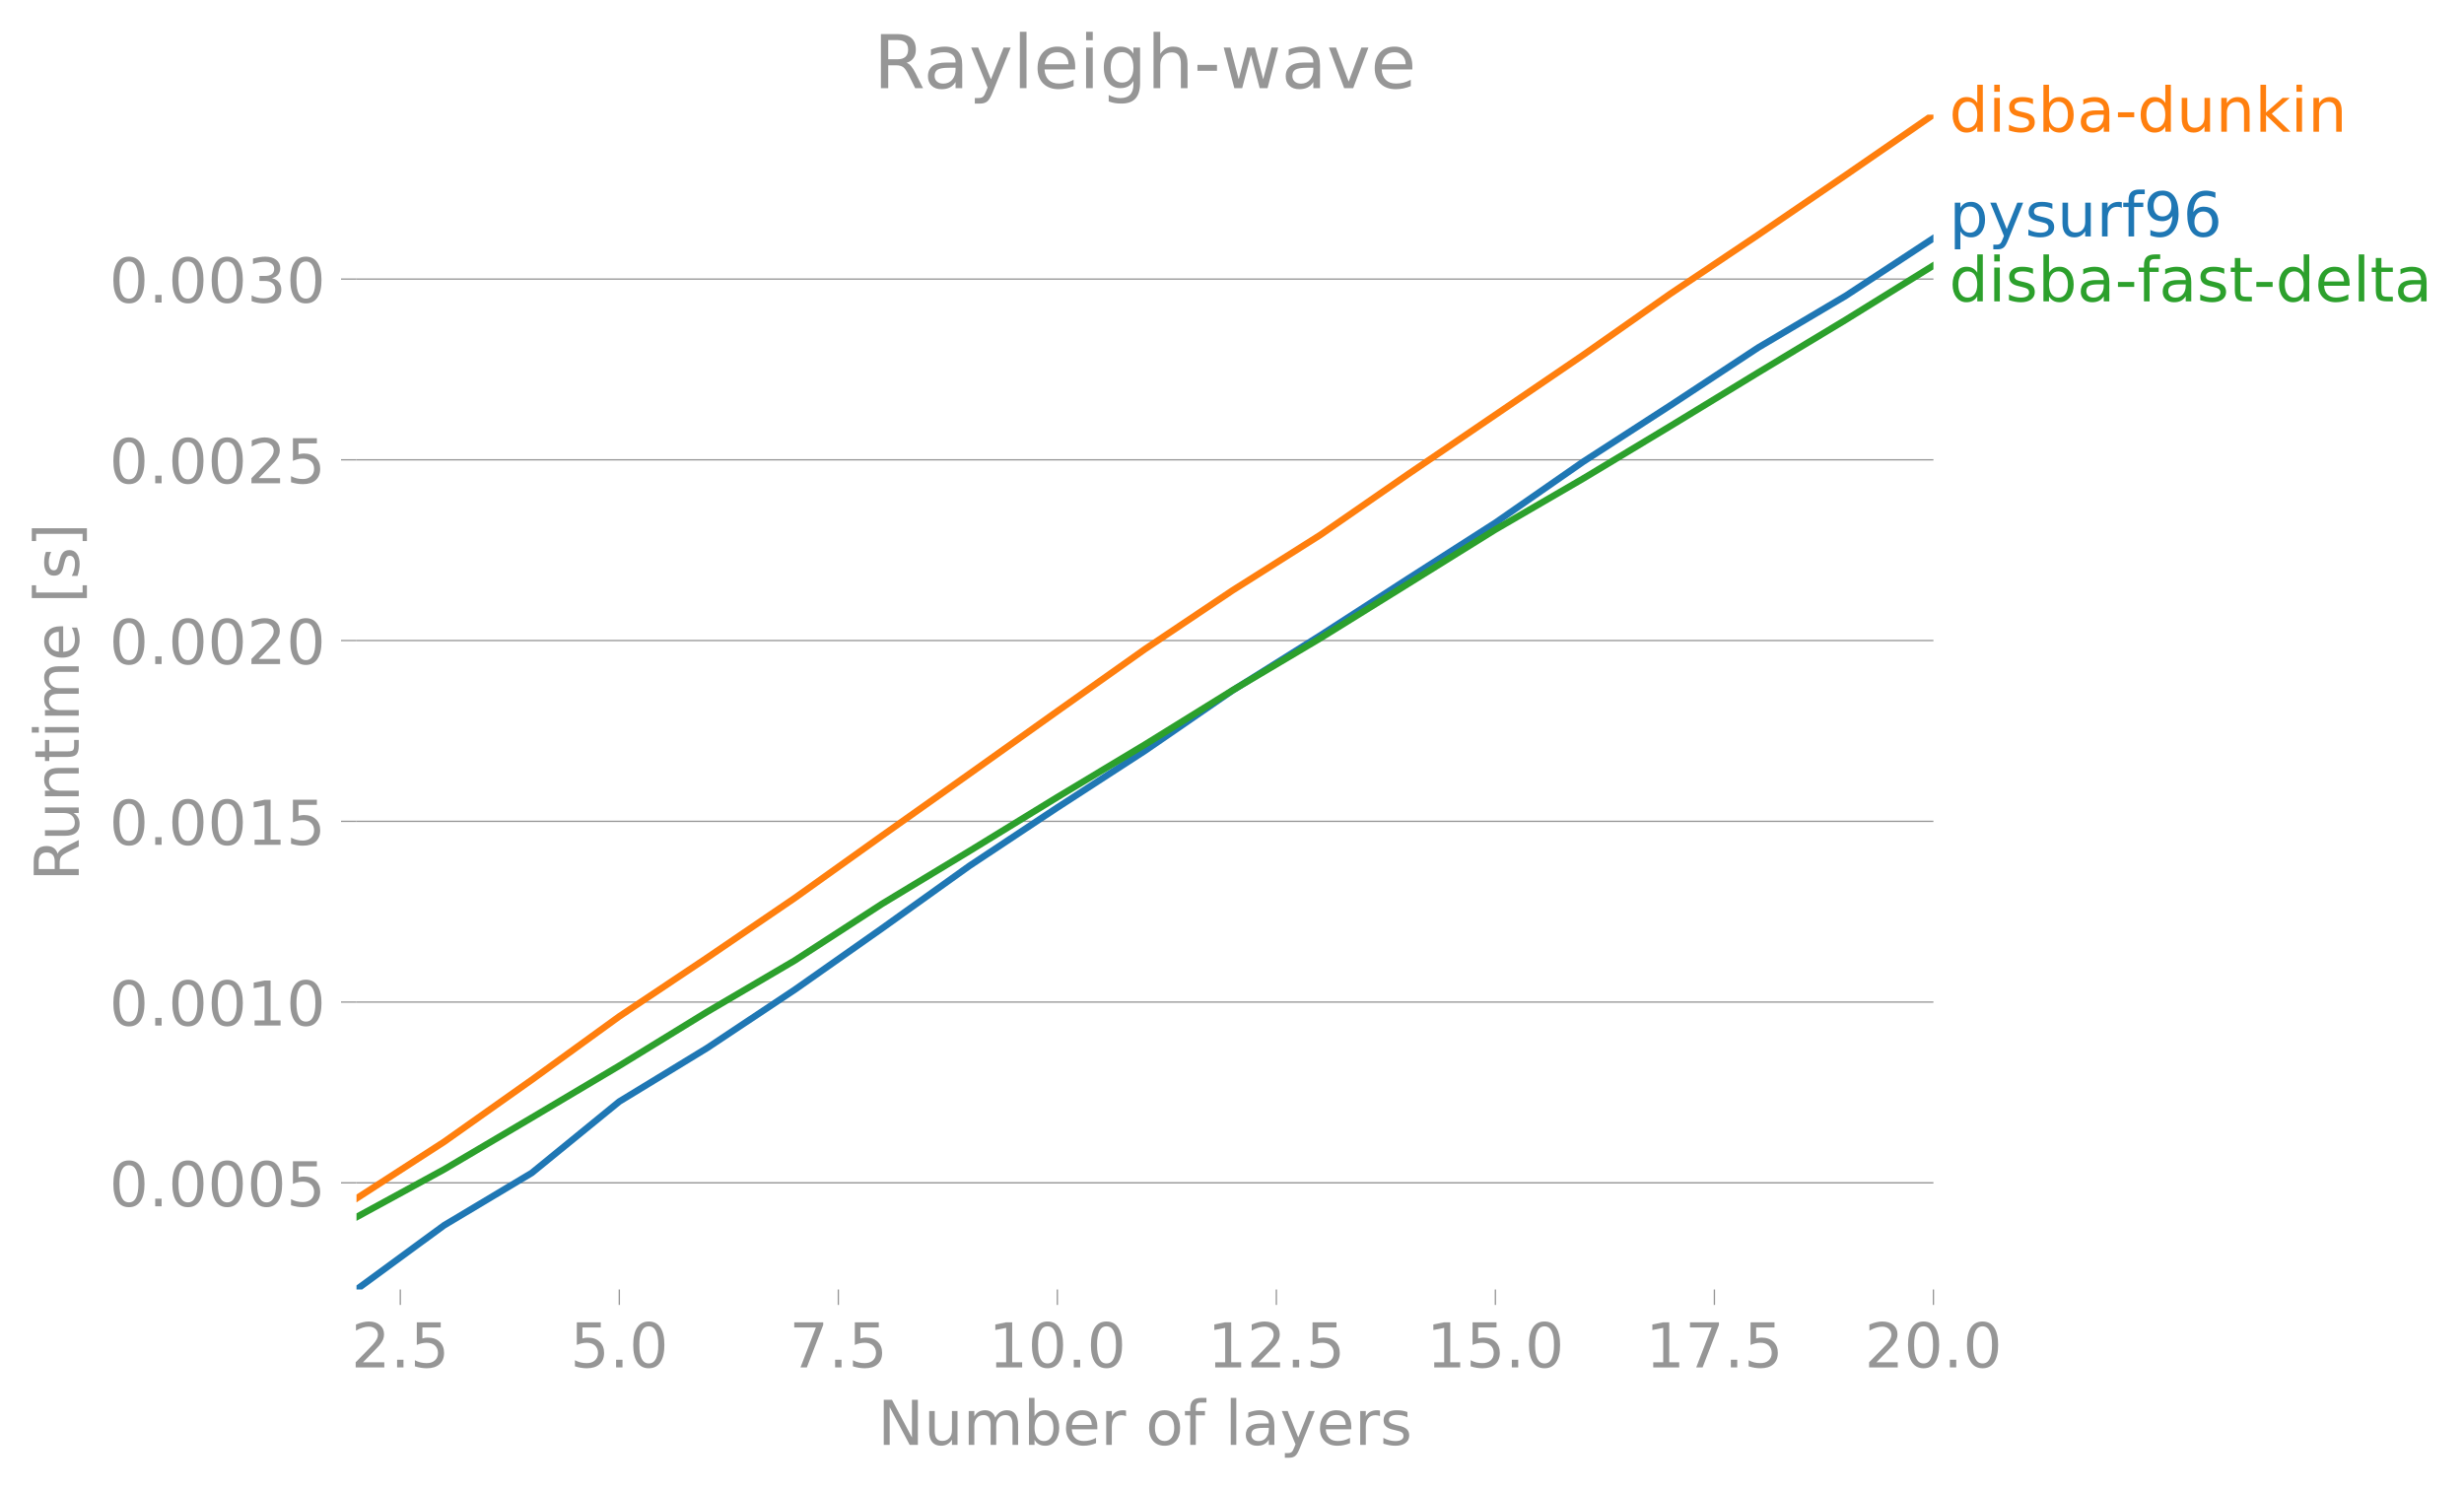
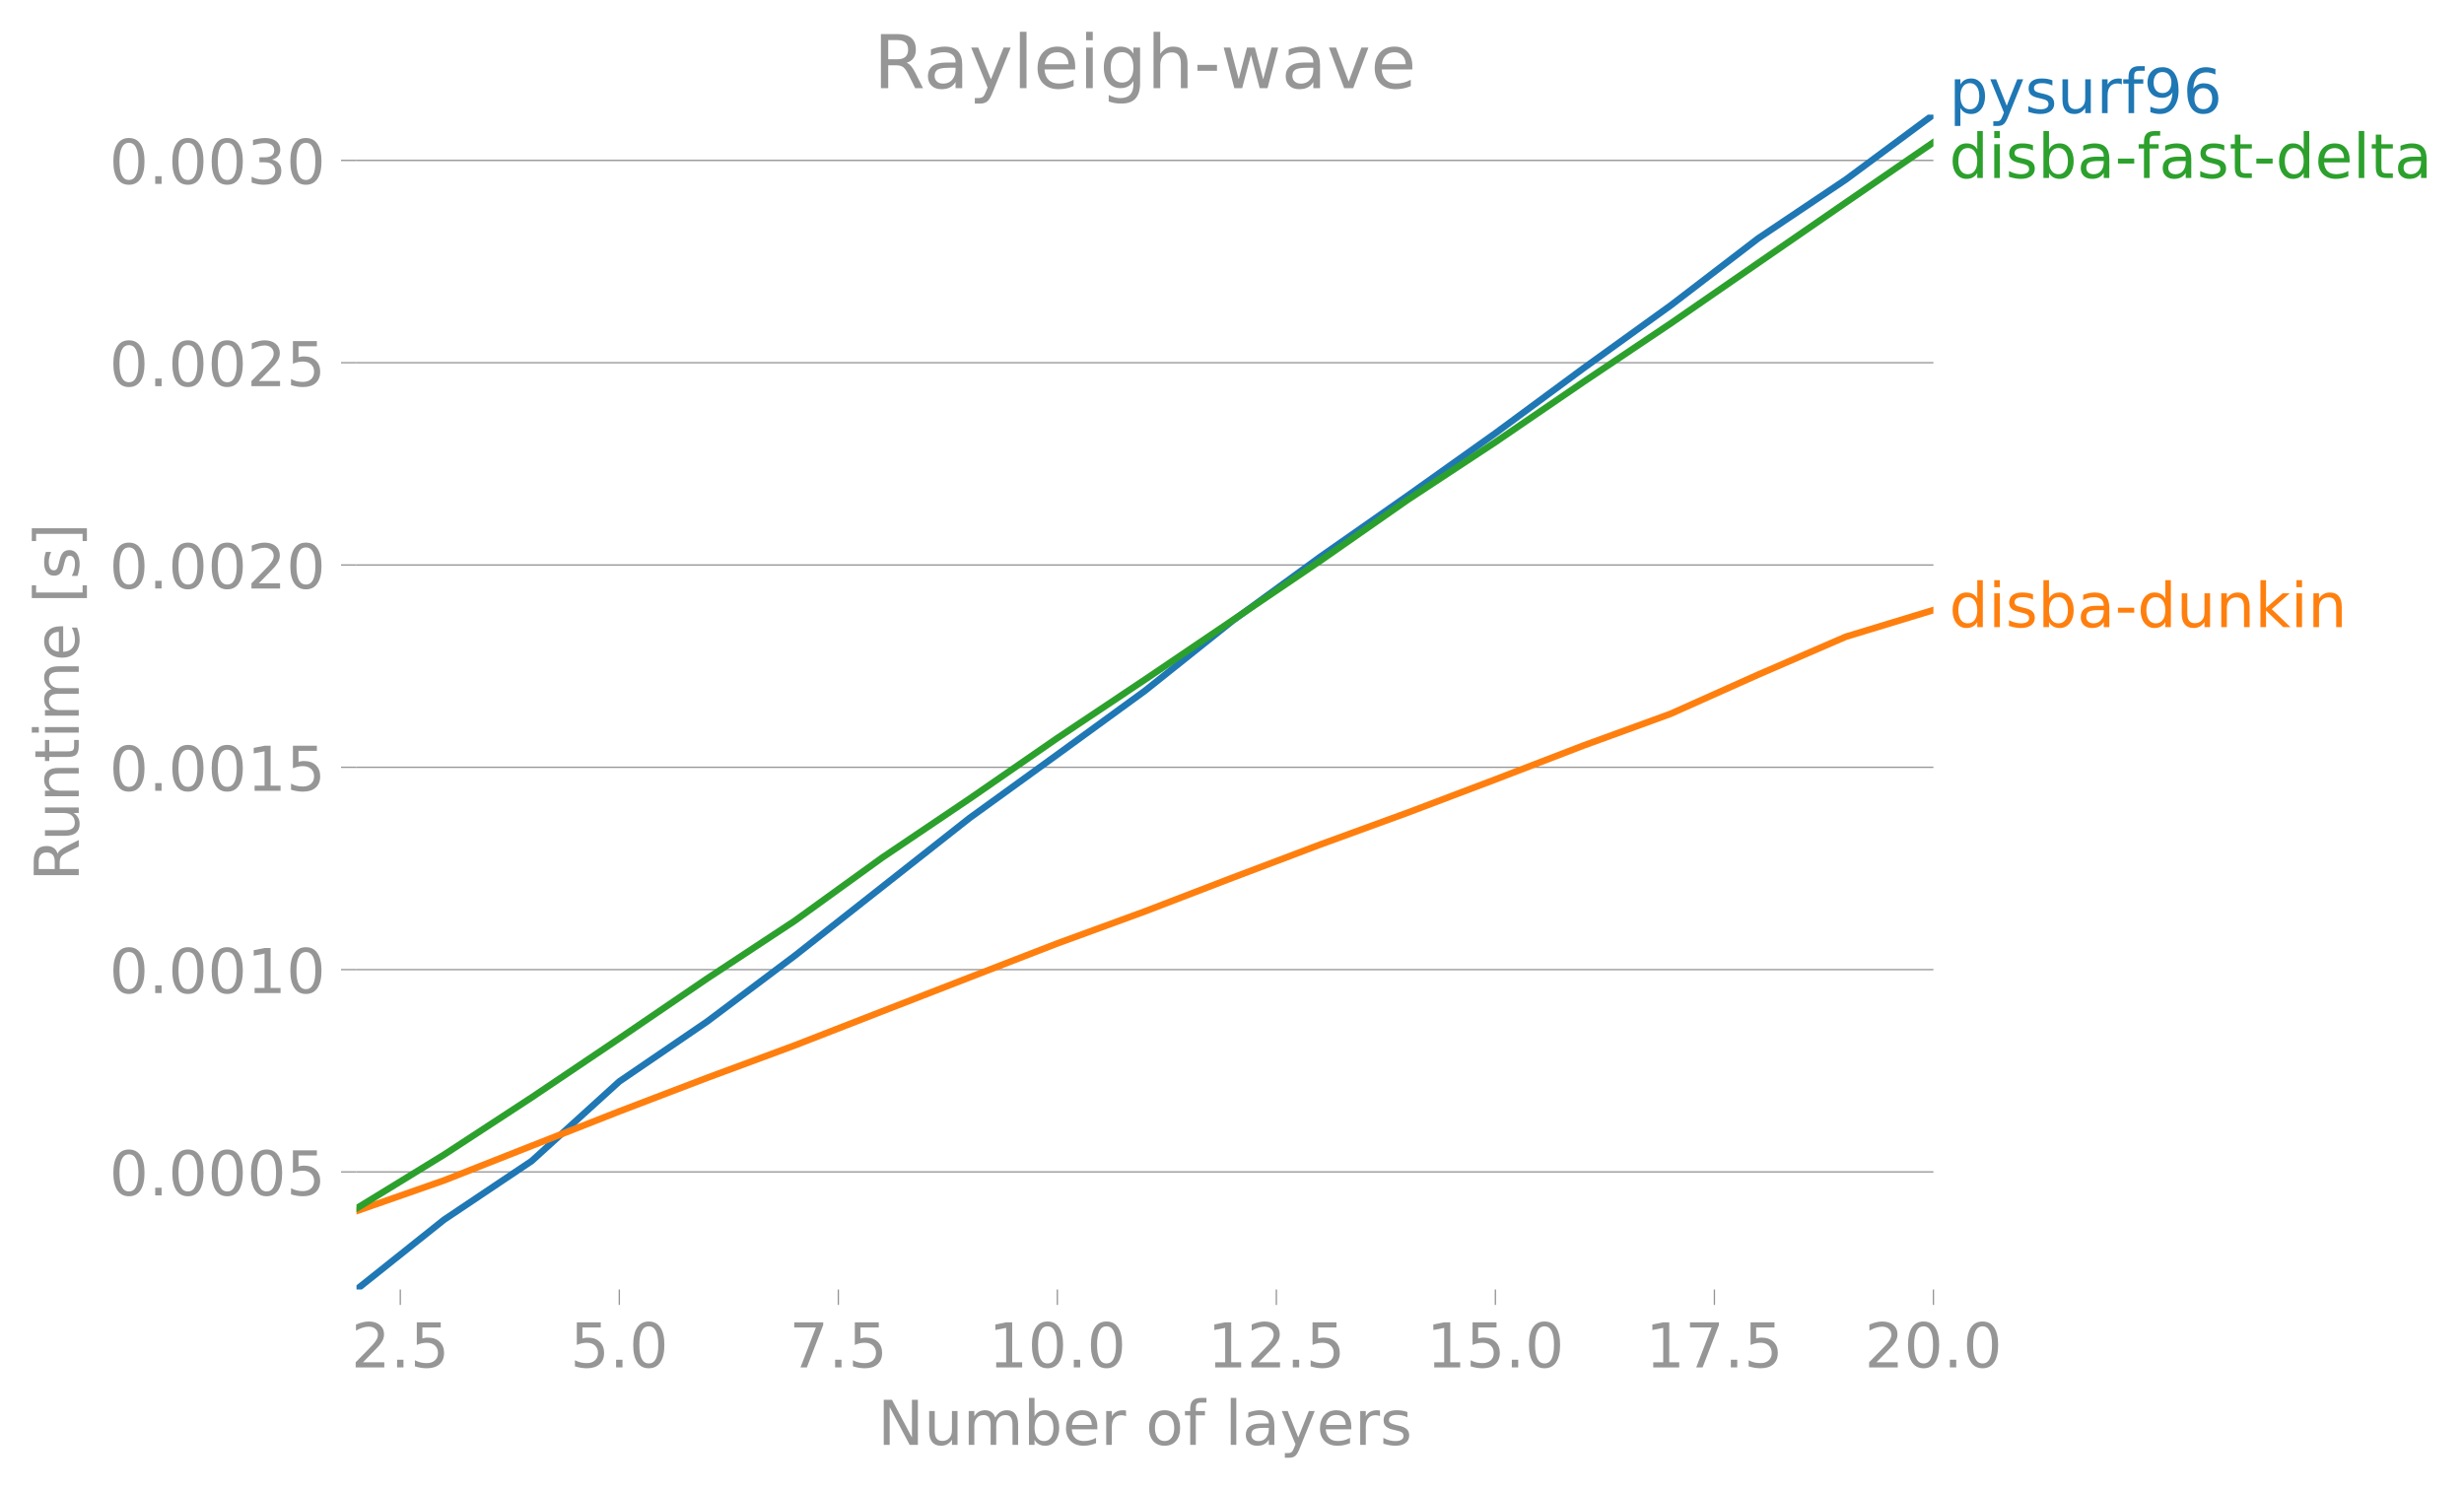
<svg xmlns="http://www.w3.org/2000/svg" xmlns:xlink="http://www.w3.org/1999/xlink" height="337.376pt" version="1.1" viewBox="0 0 558.016 337.376" width="558.016pt">
  <defs>
    <style type="text/css">*{stroke-linecap:butt;stroke-linejoin:round;}</style>
  </defs>
  <g id="figure_1">
    <g id="patch_1">
      <path d="M 0 337.376  L 558.016 337.376  L 558.016 0  L 0 0  z " style="fill:none;" />
    </g>
    <g id="axes_1">
      <g id="patch_2">
        <path d="M 80.736 292.077  L 437.856 292.077  L 437.856 25.965  L 80.736 25.965  z " style="fill:none;" />
      </g>
      <g id="matplotlib.axis_1">
        <g id="xtick_1">
          <g id="line2d_1">
            <defs>
-               <path d="M 0 0  L 0 3.5  " id="m578e2ab0b5" style="stroke:#969696;stroke-width:0.3;" />
+               <path d="M 0 0  L 0 3.5  " id="m6e3bd77bce" style="stroke:#969696;stroke-width:0.3;" />
            </defs>
            <g>
-               <use style="fill:#969696;stroke:#969696;stroke-width:0.3;" x="90.656" xlink:href="#m578e2ab0b5" y="292.077" />
+               <use style="fill:#969696;stroke:#969696;stroke-width:0.3;" x="90.656" xlink:href="#m6e3bd77bce" y="292.077" />
            </g>
          </g>
          <g id="text_1">
            <g style="fill:#969696;" transform="translate(79.52406 309.7152)scale(0.14 -0.14)">
              <defs>
                <path d="M 19.188 8.297  L 53.609 8.297  L 53.609 0  L 7.328 0  L 7.328 8.297  Q 12.938 14.109 22.625 23.891  Q 32.328 33.688 34.812 36.531  Q 39.547 41.844 41.422 45.531  Q 43.312 49.219 43.312 52.781  Q 43.312 58.594 39.234 62.25  Q 35.156 65.922 28.609 65.922  Q 23.969 65.922 18.812 64.312  Q 13.672 62.703 7.812 59.422  L 7.812 69.391  Q 13.766 71.781 18.938 73  Q 24.125 74.219 28.422 74.219  Q 39.75 74.219 46.484 68.547  Q 53.219 62.891 53.219 53.422  Q 53.219 48.922 51.531 44.891  Q 49.859 40.875 45.406 35.406  Q 44.188 33.984 37.641 27.219  Q 31.109 20.453 19.188 8.297  z " id="DejaVuSans-50" />
                <path d="M 10.688 12.406  L 21 12.406  L 21 0  L 10.688 0  z " id="DejaVuSans-46" />
                <path d="M 10.797 72.906  L 49.516 72.906  L 49.516 64.594  L 19.828 64.594  L 19.828 46.734  Q 21.969 47.469 24.109 47.828  Q 26.266 48.188 28.422 48.188  Q 40.625 48.188 47.75 41.5  Q 54.891 34.812 54.891 23.391  Q 54.891 11.625 47.562 5.094  Q 40.234 -1.422 26.906 -1.422  Q 22.312 -1.422 17.547 -0.641  Q 12.797 0.141 7.719 1.703  L 7.719 11.625  Q 12.109 9.234 16.797 8.062  Q 21.484 6.891 26.703 6.891  Q 35.156 6.891 40.078 11.328  Q 45.016 15.766 45.016 23.391  Q 45.016 31 40.078 35.438  Q 35.156 39.891 26.703 39.891  Q 22.75 39.891 18.812 39.016  Q 14.891 38.141 10.797 36.281  z " id="DejaVuSans-53" />
              </defs>
              <use xlink:href="#DejaVuSans-50" />
              <use x="63.623" xlink:href="#DejaVuSans-46" />
              <use x="95.41" xlink:href="#DejaVuSans-53" />
            </g>
          </g>
        </g>
        <g id="xtick_2">
          <g id="line2d_2">
            <g>
-               <use style="fill:#969696;stroke:#969696;stroke-width:0.3;" x="140.256" xlink:href="#m578e2ab0b5" y="292.077" />
+               <use style="fill:#969696;stroke:#969696;stroke-width:0.3;" x="140.256" xlink:href="#m6e3bd77bce" y="292.077" />
            </g>
          </g>
          <g id="text_2">
            <g style="fill:#969696;" transform="translate(129.1241 309.7152)scale(0.14 -0.14)">
              <defs>
                <path d="M 31.781 66.406  Q 24.172 66.406 20.328 58.906  Q 16.5 51.422 16.5 36.375  Q 16.5 21.391 20.328 13.891  Q 24.172 6.391 31.781 6.391  Q 39.453 6.391 43.281 13.891  Q 47.125 21.391 47.125 36.375  Q 47.125 51.422 43.281 58.906  Q 39.453 66.406 31.781 66.406  z M 31.781 74.219  Q 44.047 74.219 50.516 64.516  Q 56.984 54.828 56.984 36.375  Q 56.984 17.969 50.516 8.266  Q 44.047 -1.422 31.781 -1.422  Q 19.531 -1.422 13.062 8.266  Q 6.594 17.969 6.594 36.375  Q 6.594 54.828 13.062 64.516  Q 19.531 74.219 31.781 74.219  z " id="DejaVuSans-48" />
              </defs>
              <use xlink:href="#DejaVuSans-53" />
              <use x="63.623" xlink:href="#DejaVuSans-46" />
              <use x="95.41" xlink:href="#DejaVuSans-48" />
            </g>
          </g>
        </g>
        <g id="xtick_3">
          <g id="line2d_3">
            <g>
-               <use style="fill:#969696;stroke:#969696;stroke-width:0.3;" x="189.856" xlink:href="#m578e2ab0b5" y="292.077" />
+               <use style="fill:#969696;stroke:#969696;stroke-width:0.3;" x="189.856" xlink:href="#m6e3bd77bce" y="292.077" />
            </g>
          </g>
          <g id="text_3">
            <g style="fill:#969696;" transform="translate(178.7241 309.7152)scale(0.14 -0.14)">
              <defs>
                <path d="M 8.203 72.906  L 55.078 72.906  L 55.078 68.703  L 28.609 0  L 18.312 0  L 43.219 64.594  L 8.203 64.594  z " id="DejaVuSans-55" />
              </defs>
              <use xlink:href="#DejaVuSans-55" />
              <use x="63.623" xlink:href="#DejaVuSans-46" />
              <use x="95.41" xlink:href="#DejaVuSans-53" />
            </g>
          </g>
        </g>
        <g id="xtick_4">
          <g id="line2d_4">
            <g>
-               <use style="fill:#969696;stroke:#969696;stroke-width:0.3;" x="239.456" xlink:href="#m578e2ab0b5" y="292.077" />
+               <use style="fill:#969696;stroke:#969696;stroke-width:0.3;" x="239.456" xlink:href="#m6e3bd77bce" y="292.077" />
            </g>
          </g>
          <g id="text_4">
            <g style="fill:#969696;" transform="translate(223.8703 309.7152)scale(0.14 -0.14)">
              <defs>
                <path d="M 12.406 8.297  L 28.516 8.297  L 28.516 63.922  L 10.984 60.406  L 10.984 69.391  L 28.422 72.906  L 38.281 72.906  L 38.281 8.297  L 54.391 8.297  L 54.391 0  L 12.406 0  z " id="DejaVuSans-49" />
              </defs>
              <use xlink:href="#DejaVuSans-49" />
              <use x="63.623" xlink:href="#DejaVuSans-48" />
              <use x="127.246" xlink:href="#DejaVuSans-46" />
              <use x="159.033" xlink:href="#DejaVuSans-48" />
            </g>
          </g>
        </g>
        <g id="xtick_5">
          <g id="line2d_5">
            <g>
-               <use style="fill:#969696;stroke:#969696;stroke-width:0.3;" x="289.056" xlink:href="#m578e2ab0b5" y="292.077" />
+               <use style="fill:#969696;stroke:#969696;stroke-width:0.3;" x="289.056" xlink:href="#m6e3bd77bce" y="292.077" />
            </g>
          </g>
          <g id="text_5">
            <g style="fill:#969696;" transform="translate(273.4703 309.7152)scale(0.14 -0.14)">
              <use xlink:href="#DejaVuSans-49" />
              <use x="63.623" xlink:href="#DejaVuSans-50" />
              <use x="127.246" xlink:href="#DejaVuSans-46" />
              <use x="159.033" xlink:href="#DejaVuSans-53" />
            </g>
          </g>
        </g>
        <g id="xtick_6">
          <g id="line2d_6">
            <g>
-               <use style="fill:#969696;stroke:#969696;stroke-width:0.3;" x="338.656" xlink:href="#m578e2ab0b5" y="292.077" />
+               <use style="fill:#969696;stroke:#969696;stroke-width:0.3;" x="338.656" xlink:href="#m6e3bd77bce" y="292.077" />
            </g>
          </g>
          <g id="text_6">
            <g style="fill:#969696;" transform="translate(323.0703 309.7152)scale(0.14 -0.14)">
              <use xlink:href="#DejaVuSans-49" />
              <use x="63.623" xlink:href="#DejaVuSans-53" />
              <use x="127.246" xlink:href="#DejaVuSans-46" />
              <use x="159.033" xlink:href="#DejaVuSans-48" />
            </g>
          </g>
        </g>
        <g id="xtick_7">
          <g id="line2d_7">
            <g>
-               <use style="fill:#969696;stroke:#969696;stroke-width:0.3;" x="388.256" xlink:href="#m578e2ab0b5" y="292.077" />
+               <use style="fill:#969696;stroke:#969696;stroke-width:0.3;" x="388.256" xlink:href="#m6e3bd77bce" y="292.077" />
            </g>
          </g>
          <g id="text_7">
            <g style="fill:#969696;" transform="translate(372.6703 309.7152)scale(0.14 -0.14)">
              <use xlink:href="#DejaVuSans-49" />
              <use x="63.623" xlink:href="#DejaVuSans-55" />
              <use x="127.246" xlink:href="#DejaVuSans-46" />
              <use x="159.033" xlink:href="#DejaVuSans-53" />
            </g>
          </g>
        </g>
        <g id="xtick_8">
          <g id="line2d_8">
            <g>
-               <use style="fill:#969696;stroke:#969696;stroke-width:0.3;" x="437.856" xlink:href="#m578e2ab0b5" y="292.077" />
+               <use style="fill:#969696;stroke:#969696;stroke-width:0.3;" x="437.856" xlink:href="#m6e3bd77bce" y="292.077" />
            </g>
          </g>
          <g id="text_8">
            <g style="fill:#969696;" transform="translate(422.2703 309.7152)scale(0.14 -0.14)">
              <use xlink:href="#DejaVuSans-50" />
              <use x="63.623" xlink:href="#DejaVuSans-48" />
              <use x="127.246" xlink:href="#DejaVuSans-46" />
              <use x="159.033" xlink:href="#DejaVuSans-48" />
            </g>
          </g>
        </g>
        <g id="text_9">
          <g style="fill:#969696;" transform="translate(198.7703 327.2646)scale(0.14 -0.14)">
            <defs>
              <path d="M 9.812 72.906  L 23.094 72.906  L 55.422 11.922  L 55.422 72.906  L 64.984 72.906  L 64.984 0  L 51.703 0  L 19.391 60.984  L 19.391 0  L 9.812 0  z " id="DejaVuSans-78" />
              <path d="M 8.5 21.578  L 8.5 54.688  L 17.484 54.688  L 17.484 21.922  Q 17.484 14.156 20.5 10.266  Q 23.531 6.391 29.594 6.391  Q 36.859 6.391 41.078 11.031  Q 45.312 15.672 45.312 23.688  L 45.312 54.688  L 54.297 54.688  L 54.297 0  L 45.312 0  L 45.312 8.406  Q 42.047 3.422 37.719 1  Q 33.406 -1.422 27.688 -1.422  Q 18.266 -1.422 13.375 4.438  Q 8.5 10.297 8.5 21.578  z M 31.109 56  z " id="DejaVuSans-117" />
              <path d="M 52 44.188  Q 55.375 50.25 60.062 53.125  Q 64.75 56 71.094 56  Q 79.641 56 84.281 50.016  Q 88.922 44.047 88.922 33.016  L 88.922 0  L 79.891 0  L 79.891 32.719  Q 79.891 40.578 77.094 44.375  Q 74.312 48.188 68.609 48.188  Q 61.625 48.188 57.562 43.547  Q 53.516 38.922 53.516 30.906  L 53.516 0  L 44.484 0  L 44.484 32.719  Q 44.484 40.625 41.703 44.406  Q 38.922 48.188 33.109 48.188  Q 26.219 48.188 22.156 43.531  Q 18.109 38.875 18.109 30.906  L 18.109 0  L 9.078 0  L 9.078 54.688  L 18.109 54.688  L 18.109 46.188  Q 21.188 51.219 25.484 53.609  Q 29.781 56 35.688 56  Q 41.656 56 45.828 52.969  Q 50 49.953 52 44.188  z " id="DejaVuSans-109" />
              <path d="M 48.688 27.297  Q 48.688 37.203 44.609 42.844  Q 40.531 48.484 33.406 48.484  Q 26.266 48.484 22.188 42.844  Q 18.109 37.203 18.109 27.297  Q 18.109 17.391 22.188 11.75  Q 26.266 6.109 33.406 6.109  Q 40.531 6.109 44.609 11.75  Q 48.688 17.391 48.688 27.297  z M 18.109 46.391  Q 20.953 51.266 25.266 53.625  Q 29.594 56 35.594 56  Q 45.562 56 51.781 48.094  Q 58.016 40.188 58.016 27.297  Q 58.016 14.406 51.781 6.484  Q 45.562 -1.422 35.594 -1.422  Q 29.594 -1.422 25.266 0.953  Q 20.953 3.328 18.109 8.203  L 18.109 0  L 9.078 0  L 9.078 75.984  L 18.109 75.984  z " id="DejaVuSans-98" />
              <path d="M 56.203 29.594  L 56.203 25.203  L 14.891 25.203  Q 15.484 15.922 20.484 11.062  Q 25.484 6.203 34.422 6.203  Q 39.594 6.203 44.453 7.469  Q 49.312 8.734 54.109 11.281  L 54.109 2.781  Q 49.266 0.734 44.188 -0.344  Q 39.109 -1.422 33.891 -1.422  Q 20.797 -1.422 13.156 6.188  Q 5.516 13.812 5.516 26.812  Q 5.516 40.234 12.766 48.109  Q 20.016 56 32.328 56  Q 43.359 56 49.781 48.891  Q 56.203 41.797 56.203 29.594  z M 47.219 32.234  Q 47.125 39.594 43.094 43.984  Q 39.062 48.391 32.422 48.391  Q 24.906 48.391 20.391 44.141  Q 15.875 39.891 15.188 32.172  z " id="DejaVuSans-101" />
              <path d="M 41.109 46.297  Q 39.594 47.172 37.812 47.578  Q 36.031 48 33.891 48  Q 26.266 48 22.188 43.047  Q 18.109 38.094 18.109 28.812  L 18.109 0  L 9.078 0  L 9.078 54.688  L 18.109 54.688  L 18.109 46.188  Q 20.953 51.172 25.484 53.578  Q 30.031 56 36.531 56  Q 37.453 56 38.578 55.875  Q 39.703 55.766 41.062 55.516  z " id="DejaVuSans-114" />
              <path id="DejaVuSans-32" />
              <path d="M 30.609 48.391  Q 23.391 48.391 19.188 42.75  Q 14.984 37.109 14.984 27.297  Q 14.984 17.484 19.156 11.844  Q 23.344 6.203 30.609 6.203  Q 37.797 6.203 41.984 11.859  Q 46.188 17.531 46.188 27.297  Q 46.188 37.016 41.984 42.703  Q 37.797 48.391 30.609 48.391  z M 30.609 56  Q 42.328 56 49.016 48.375  Q 55.719 40.766 55.719 27.297  Q 55.719 13.875 49.016 6.219  Q 42.328 -1.422 30.609 -1.422  Q 18.844 -1.422 12.172 6.219  Q 5.516 13.875 5.516 27.297  Q 5.516 40.766 12.172 48.375  Q 18.844 56 30.609 56  z " id="DejaVuSans-111" />
              <path d="M 37.109 75.984  L 37.109 68.5  L 28.516 68.5  Q 23.688 68.5 21.797 66.547  Q 19.922 64.594 19.922 59.516  L 19.922 54.688  L 34.719 54.688  L 34.719 47.703  L 19.922 47.703  L 19.922 0  L 10.891 0  L 10.891 47.703  L 2.297 47.703  L 2.297 54.688  L 10.891 54.688  L 10.891 58.5  Q 10.891 67.625 15.141 71.797  Q 19.391 75.984 28.609 75.984  z " id="DejaVuSans-102" />
              <path d="M 9.422 75.984  L 18.406 75.984  L 18.406 0  L 9.422 0  z " id="DejaVuSans-108" />
              <path d="M 34.281 27.484  Q 23.391 27.484 19.188 25  Q 14.984 22.516 14.984 16.5  Q 14.984 11.719 18.141 8.906  Q 21.297 6.109 26.703 6.109  Q 34.188 6.109 38.703 11.406  Q 43.219 16.703 43.219 25.484  L 43.219 27.484  z M 52.203 31.203  L 52.203 0  L 43.219 0  L 43.219 8.297  Q 40.141 3.328 35.547 0.953  Q 30.953 -1.422 24.312 -1.422  Q 15.922 -1.422 10.953 3.297  Q 6 8.016 6 15.922  Q 6 25.141 12.172 29.828  Q 18.359 34.516 30.609 34.516  L 43.219 34.516  L 43.219 35.406  Q 43.219 41.609 39.141 45  Q 35.062 48.391 27.688 48.391  Q 23 48.391 18.547 47.266  Q 14.109 46.141 10.016 43.891  L 10.016 52.203  Q 14.938 54.109 19.578 55.047  Q 24.219 56 28.609 56  Q 40.484 56 46.344 49.844  Q 52.203 43.703 52.203 31.203  z " id="DejaVuSans-97" />
              <path d="M 32.172 -5.078  Q 28.375 -14.844 24.75 -17.812  Q 21.141 -20.797 15.094 -20.797  L 7.906 -20.797  L 7.906 -13.281  L 13.188 -13.281  Q 16.891 -13.281 18.938 -11.516  Q 21 -9.766 23.484 -3.219  L 25.094 0.875  L 2.984 54.688  L 12.5 54.688  L 29.594 11.922  L 46.688 54.688  L 56.203 54.688  z " id="DejaVuSans-121" />
              <path d="M 44.281 53.078  L 44.281 44.578  Q 40.484 46.531 36.375 47.5  Q 32.281 48.484 27.875 48.484  Q 21.188 48.484 17.844 46.438  Q 14.5 44.391 14.5 40.281  Q 14.5 37.156 16.891 35.375  Q 19.281 33.594 26.516 31.984  L 29.594 31.297  Q 39.156 29.25 43.188 25.516  Q 47.219 21.781 47.219 15.094  Q 47.219 7.469 41.188 3.016  Q 35.156 -1.422 24.609 -1.422  Q 20.219 -1.422 15.453 -0.562  Q 10.688 0.297 5.422 2  L 5.422 11.281  Q 10.406 8.688 15.234 7.391  Q 20.062 6.109 24.812 6.109  Q 31.156 6.109 34.562 8.281  Q 37.984 10.453 37.984 14.406  Q 37.984 18.062 35.516 20.016  Q 33.062 21.969 24.703 23.781  L 21.578 24.516  Q 13.234 26.266 9.516 29.906  Q 5.812 33.547 5.812 39.891  Q 5.812 47.609 11.281 51.797  Q 16.75 56 26.812 56  Q 31.781 56 36.172 55.266  Q 40.578 54.547 44.281 53.078  z " id="DejaVuSans-115" />
            </defs>
            <use xlink:href="#DejaVuSans-78" />
            <use x="74.805" xlink:href="#DejaVuSans-117" />
            <use x="138.184" xlink:href="#DejaVuSans-109" />
            <use x="235.596" xlink:href="#DejaVuSans-98" />
            <use x="299.072" xlink:href="#DejaVuSans-101" />
            <use x="360.596" xlink:href="#DejaVuSans-114" />
            <use x="401.709" xlink:href="#DejaVuSans-32" />
            <use x="433.496" xlink:href="#DejaVuSans-111" />
            <use x="494.678" xlink:href="#DejaVuSans-102" />
            <use x="529.883" xlink:href="#DejaVuSans-32" />
            <use x="561.67" xlink:href="#DejaVuSans-108" />
            <use x="589.453" xlink:href="#DejaVuSans-97" />
            <use x="650.732" xlink:href="#DejaVuSans-121" />
            <use x="709.912" xlink:href="#DejaVuSans-101" />
            <use x="771.436" xlink:href="#DejaVuSans-114" />
            <use x="812.549" xlink:href="#DejaVuSans-115" />
          </g>
        </g>
      </g>
      <g id="matplotlib.axis_2">
        <g id="ytick_1">
          <g id="line2d_9">
-             <path clip-path="url(#p840b680c83)" d="M 80.736 267.914  L 437.856 267.914  " style="fill:none;stroke:#969696;stroke-linecap:square;stroke-width:0.3;" />
+             <path clip-path="url(#pc4c7cc8387)" d="M 80.736 265.437  L 437.856 265.437  " style="fill:none;stroke:#969696;stroke-linecap:square;stroke-width:0.3;" />
          </g>
          <g id="line2d_10">
            <defs>
-               <path d="M 0 0  L -3.5 0  " id="m7ea6f41b63" style="stroke:#969696;stroke-width:0.3;" />
+               <path d="M 0 0  L -3.5 0  " id="md8e91a99e7" style="stroke:#969696;stroke-width:0.3;" />
            </defs>
            <g>
-               <use style="fill:#969696;stroke:#969696;stroke-width:0.3;" x="80.736" xlink:href="#m7ea6f41b63" y="267.914" />
+               <use style="fill:#969696;stroke:#969696;stroke-width:0.3;" x="80.736" xlink:href="#md8e91a99e7" y="265.437" />
            </g>
          </g>
          <g id="text_10">
-             <g style="fill:#969696;" transform="translate(24.74938 273.2326)scale(0.14 -0.14)">
+             <g style="fill:#969696;" transform="translate(24.74938 270.7558)scale(0.14 -0.14)">
              <use xlink:href="#DejaVuSans-48" />
              <use x="63.623" xlink:href="#DejaVuSans-46" />
              <use x="95.41" xlink:href="#DejaVuSans-48" />
              <use x="159.033" xlink:href="#DejaVuSans-48" />
              <use x="222.656" xlink:href="#DejaVuSans-48" />
              <use x="286.279" xlink:href="#DejaVuSans-53" />
            </g>
          </g>
        </g>
        <g id="ytick_2">
          <g id="line2d_11">
-             <path clip-path="url(#p840b680c83)" d="M 80.736 226.972  L 437.856 226.972  " style="fill:none;stroke:#969696;stroke-linecap:square;stroke-width:0.3;" />
+             <path clip-path="url(#pc4c7cc8387)" d="M 80.736 219.616  L 437.856 219.616  " style="fill:none;stroke:#969696;stroke-linecap:square;stroke-width:0.3;" />
          </g>
          <g id="line2d_12">
            <g>
-               <use style="fill:#969696;stroke:#969696;stroke-width:0.3;" x="80.736" xlink:href="#m7ea6f41b63" y="226.972" />
+               <use style="fill:#969696;stroke:#969696;stroke-width:0.3;" x="80.736" xlink:href="#md8e91a99e7" y="219.616" />
            </g>
          </g>
          <g id="text_11">
-             <g style="fill:#969696;" transform="translate(24.74938 232.291)scale(0.14 -0.14)">
+             <g style="fill:#969696;" transform="translate(24.74938 224.9344)scale(0.14 -0.14)">
              <use xlink:href="#DejaVuSans-48" />
              <use x="63.623" xlink:href="#DejaVuSans-46" />
              <use x="95.41" xlink:href="#DejaVuSans-48" />
              <use x="159.033" xlink:href="#DejaVuSans-48" />
              <use x="222.656" xlink:href="#DejaVuSans-49" />
              <use x="286.279" xlink:href="#DejaVuSans-48" />
            </g>
          </g>
        </g>
        <g id="ytick_3">
          <g id="line2d_13">
-             <path clip-path="url(#p840b680c83)" d="M 80.736 186.031  L 437.856 186.031  " style="fill:none;stroke:#969696;stroke-linecap:square;stroke-width:0.3;" />
+             <path clip-path="url(#pc4c7cc8387)" d="M 80.736 173.794  L 437.856 173.794  " style="fill:none;stroke:#969696;stroke-linecap:square;stroke-width:0.3;" />
          </g>
          <g id="line2d_14">
            <g>
-               <use style="fill:#969696;stroke:#969696;stroke-width:0.3;" x="80.736" xlink:href="#m7ea6f41b63" y="186.031" />
+               <use style="fill:#969696;stroke:#969696;stroke-width:0.3;" x="80.736" xlink:href="#md8e91a99e7" y="173.794" />
            </g>
          </g>
          <g id="text_12">
-             <g style="fill:#969696;" transform="translate(24.74938 191.3494)scale(0.14 -0.14)">
+             <g style="fill:#969696;" transform="translate(24.74938 179.1131)scale(0.14 -0.14)">
              <use xlink:href="#DejaVuSans-48" />
              <use x="63.623" xlink:href="#DejaVuSans-46" />
              <use x="95.41" xlink:href="#DejaVuSans-48" />
              <use x="159.033" xlink:href="#DejaVuSans-48" />
              <use x="222.656" xlink:href="#DejaVuSans-49" />
              <use x="286.279" xlink:href="#DejaVuSans-53" />
            </g>
          </g>
        </g>
        <g id="ytick_4">
          <g id="line2d_15">
-             <path clip-path="url(#p840b680c83)" d="M 80.736 145.089  L 437.856 145.089  " style="fill:none;stroke:#969696;stroke-linecap:square;stroke-width:0.3;" />
+             <path clip-path="url(#pc4c7cc8387)" d="M 80.736 127.973  L 437.856 127.973  " style="fill:none;stroke:#969696;stroke-linecap:square;stroke-width:0.3;" />
          </g>
          <g id="line2d_16">
            <g>
-               <use style="fill:#969696;stroke:#969696;stroke-width:0.3;" x="80.736" xlink:href="#m7ea6f41b63" y="145.089" />
+               <use style="fill:#969696;stroke:#969696;stroke-width:0.3;" x="80.736" xlink:href="#md8e91a99e7" y="127.973" />
            </g>
          </g>
          <g id="text_13">
-             <g style="fill:#969696;" transform="translate(24.74938 150.4079)scale(0.14 -0.14)">
+             <g style="fill:#969696;" transform="translate(24.74938 133.2917)scale(0.14 -0.14)">
              <use xlink:href="#DejaVuSans-48" />
              <use x="63.623" xlink:href="#DejaVuSans-46" />
              <use x="95.41" xlink:href="#DejaVuSans-48" />
              <use x="159.033" xlink:href="#DejaVuSans-48" />
              <use x="222.656" xlink:href="#DejaVuSans-50" />
              <use x="286.279" xlink:href="#DejaVuSans-48" />
            </g>
          </g>
        </g>
        <g id="ytick_5">
          <g id="line2d_17">
-             <path clip-path="url(#p840b680c83)" d="M 80.736 104.147  L 437.856 104.147  " style="fill:none;stroke:#969696;stroke-linecap:square;stroke-width:0.3;" />
+             <path clip-path="url(#pc4c7cc8387)" d="M 80.736 82.151  L 437.856 82.151  " style="fill:none;stroke:#969696;stroke-linecap:square;stroke-width:0.3;" />
          </g>
          <g id="line2d_18">
            <g>
-               <use style="fill:#969696;stroke:#969696;stroke-width:0.3;" x="80.736" xlink:href="#m7ea6f41b63" y="104.147" />
+               <use style="fill:#969696;stroke:#969696;stroke-width:0.3;" x="80.736" xlink:href="#md8e91a99e7" y="82.151" />
            </g>
          </g>
          <g id="text_14">
-             <g style="fill:#969696;" transform="translate(24.74938 109.4663)scale(0.14 -0.14)">
+             <g style="fill:#969696;" transform="translate(24.74938 87.4704)scale(0.14 -0.14)">
              <use xlink:href="#DejaVuSans-48" />
              <use x="63.623" xlink:href="#DejaVuSans-46" />
              <use x="95.41" xlink:href="#DejaVuSans-48" />
              <use x="159.033" xlink:href="#DejaVuSans-48" />
              <use x="222.656" xlink:href="#DejaVuSans-50" />
              <use x="286.279" xlink:href="#DejaVuSans-53" />
            </g>
          </g>
        </g>
        <g id="ytick_6">
          <g id="line2d_19">
-             <path clip-path="url(#p840b680c83)" d="M 80.736 63.206  L 437.856 63.206  " style="fill:none;stroke:#969696;stroke-linecap:square;stroke-width:0.3;" />
+             <path clip-path="url(#pc4c7cc8387)" d="M 80.736 36.33  L 437.856 36.33  " style="fill:none;stroke:#969696;stroke-linecap:square;stroke-width:0.3;" />
          </g>
          <g id="line2d_20">
            <g>
-               <use style="fill:#969696;stroke:#969696;stroke-width:0.3;" x="80.736" xlink:href="#m7ea6f41b63" y="63.206" />
+               <use style="fill:#969696;stroke:#969696;stroke-width:0.3;" x="80.736" xlink:href="#md8e91a99e7" y="36.33" />
            </g>
          </g>
          <g id="text_15">
-             <g style="fill:#969696;" transform="translate(24.74938 68.52473)scale(0.14 -0.14)">
+             <g style="fill:#969696;" transform="translate(24.74938 41.64907)scale(0.14 -0.14)">
              <defs>
                <path d="M 40.578 39.312  Q 47.656 37.797 51.625 33  Q 55.609 28.219 55.609 21.188  Q 55.609 10.406 48.188 4.484  Q 40.766 -1.422 27.094 -1.422  Q 22.516 -1.422 17.656 -0.516  Q 12.797 0.391 7.625 2.203  L 7.625 11.719  Q 11.719 9.328 16.594 8.109  Q 21.484 6.891 26.812 6.891  Q 36.078 6.891 40.938 10.547  Q 45.797 14.203 45.797 21.188  Q 45.797 27.641 41.281 31.266  Q 36.766 34.906 28.719 34.906  L 20.219 34.906  L 20.219 43.016  L 29.109 43.016  Q 36.375 43.016 40.234 45.922  Q 44.094 48.828 44.094 54.297  Q 44.094 59.906 40.109 62.906  Q 36.141 65.922 28.719 65.922  Q 24.656 65.922 20.016 65.031  Q 15.375 64.156 9.812 62.312  L 9.812 71.094  Q 15.438 72.656 20.344 73.438  Q 25.25 74.219 29.594 74.219  Q 40.828 74.219 47.359 69.109  Q 53.906 64.016 53.906 55.328  Q 53.906 49.266 50.438 45.094  Q 46.969 40.922 40.578 39.312  z " id="DejaVuSans-51" />
              </defs>
              <use xlink:href="#DejaVuSans-48" />
              <use x="63.623" xlink:href="#DejaVuSans-46" />
              <use x="95.41" xlink:href="#DejaVuSans-48" />
              <use x="159.033" xlink:href="#DejaVuSans-48" />
              <use x="222.656" xlink:href="#DejaVuSans-51" />
              <use x="286.279" xlink:href="#DejaVuSans-48" />
            </g>
          </g>
        </g>
        <g id="text_16">
          <g style="fill:#969696;" transform="translate(17.83781 199.5908)rotate(-90)scale(0.14 -0.14)">
            <defs>
              <path d="M 44.391 34.188  Q 47.562 33.109 50.562 29.594  Q 53.562 26.078 56.594 19.922  L 66.609 0  L 56 0  L 46.688 18.703  Q 43.062 26.031 39.672 28.422  Q 36.281 30.812 30.422 30.812  L 19.672 30.812  L 19.672 0  L 9.812 0  L 9.812 72.906  L 32.078 72.906  Q 44.578 72.906 50.734 67.672  Q 56.891 62.453 56.891 51.906  Q 56.891 45.016 53.688 40.469  Q 50.484 35.938 44.391 34.188  z M 19.672 64.797  L 19.672 38.922  L 32.078 38.922  Q 39.203 38.922 42.844 42.219  Q 46.484 45.516 46.484 51.906  Q 46.484 58.297 42.844 61.547  Q 39.203 64.797 32.078 64.797  z " id="DejaVuSans-82" />
              <path d="M 54.891 33.016  L 54.891 0  L 45.906 0  L 45.906 32.719  Q 45.906 40.484 42.875 44.328  Q 39.844 48.188 33.797 48.188  Q 26.516 48.188 22.312 43.547  Q 18.109 38.922 18.109 30.906  L 18.109 0  L 9.078 0  L 9.078 54.688  L 18.109 54.688  L 18.109 46.188  Q 21.344 51.125 25.703 53.562  Q 30.078 56 35.797 56  Q 45.219 56 50.047 50.172  Q 54.891 44.344 54.891 33.016  z " id="DejaVuSans-110" />
              <path d="M 18.312 70.219  L 18.312 54.688  L 36.812 54.688  L 36.812 47.703  L 18.312 47.703  L 18.312 18.016  Q 18.312 11.328 20.141 9.422  Q 21.969 7.516 27.594 7.516  L 36.812 7.516  L 36.812 0  L 27.594 0  Q 17.188 0 13.234 3.875  Q 9.281 7.766 9.281 18.016  L 9.281 47.703  L 2.688 47.703  L 2.688 54.688  L 9.281 54.688  L 9.281 70.219  z " id="DejaVuSans-116" />
              <path d="M 9.422 54.688  L 18.406 54.688  L 18.406 0  L 9.422 0  z M 9.422 75.984  L 18.406 75.984  L 18.406 64.594  L 9.422 64.594  z " id="DejaVuSans-105" />
              <path d="M 8.594 75.984  L 29.297 75.984  L 29.297 69  L 17.578 69  L 17.578 -6.203  L 29.297 -6.203  L 29.297 -13.188  L 8.594 -13.188  z " id="DejaVuSans-91" />
              <path d="M 30.422 75.984  L 30.422 -13.188  L 9.719 -13.188  L 9.719 -6.203  L 21.391 -6.203  L 21.391 69  L 9.719 69  L 9.719 75.984  z " id="DejaVuSans-93" />
            </defs>
            <use xlink:href="#DejaVuSans-82" />
            <use x="64.982" xlink:href="#DejaVuSans-117" />
            <use x="128.361" xlink:href="#DejaVuSans-110" />
            <use x="191.74" xlink:href="#DejaVuSans-116" />
            <use x="230.949" xlink:href="#DejaVuSans-105" />
            <use x="258.732" xlink:href="#DejaVuSans-109" />
            <use x="356.145" xlink:href="#DejaVuSans-101" />
            <use x="417.668" xlink:href="#DejaVuSans-32" />
            <use x="449.455" xlink:href="#DejaVuSans-91" />
            <use x="488.469" xlink:href="#DejaVuSans-115" />
            <use x="540.568" xlink:href="#DejaVuSans-93" />
          </g>
        </g>
      </g>
      <g id="line2d_21">
-         <path clip-path="url(#p840b680c83)" d="M 80.736 292.077  L 100.576 277.535  L 120.416 265.678  L 140.256 249.498  L 160.096 237.404  L 179.936 224.204  L 199.776 210.26  L 219.616 196.069  L 239.456 182.911  L 259.296 170.047  L 279.136 156.389  L 298.976 143.943  L 318.816 131.112  L 338.656 118.403  L 358.496 104.614  L 378.336 91.791  L 398.176 78.731  L 418.016 66.989  L 437.856 53.961  " style="fill:none;stroke:#1f77b4;stroke-linecap:square;stroke-width:1.5;" />
+         <path clip-path="url(#pc4c7cc8387)" d="M 80.736 292.077  L 100.576 276.26  L 120.416 262.962  L 140.256 244.955  L 160.096 231.419  L 179.936 216.518  L 199.776 200.893  L 219.616 185.259  L 239.456 170.907  L 259.296 156.465  L 279.136 140.61  L 298.976 126.131  L 318.816 112.247  L 338.656 98.125  L 358.496 83.489  L 378.336 69.193  L 398.176 53.99  L 418.016 40.674  L 437.856 25.965  " style="fill:none;stroke:#1f77b4;stroke-linecap:square;stroke-width:1.5;" />
      </g>
      <g id="line2d_22">
-         <path clip-path="url(#p840b680c83)" d="M 80.736 271.451  L 100.576 258.628  L 120.416 244.593  L 140.256 230.215  L 160.096 216.958  L 179.936 203.439  L 199.776 189.273  L 219.616 175.222  L 239.456 161.089  L 259.296 147.03  L 279.136 133.724  L 298.976 121.187  L 318.816 107.455  L 338.656 93.953  L 358.496 80.434  L 378.336 66.498  L 398.176 53.192  L 418.016 39.656  L 437.856 25.965  " style="fill:none;stroke:#ff7f0e;stroke-linecap:square;stroke-width:1.5;" />
+         <path clip-path="url(#pc4c7cc8387)" d="M 80.736 274.299  L 100.576 267.361  L 120.416 259.535  L 140.256 251.727  L 160.096 244.148  L 179.936 236.799  L 199.776 229.073  L 219.616 221.366  L 239.456 213.686  L 259.296 206.428  L 279.136 198.803  L 298.976 191.298  L 318.816 184.058  L 338.656 176.543  L 358.496 168.91  L 378.336 161.679  L 398.176 152.808  L 418.016 144.221  L 437.856 138.182  " style="fill:none;stroke:#ff7f0e;stroke-linecap:square;stroke-width:1.5;" />
      </g>
      <g id="line2d_23">
-         <path clip-path="url(#p840b680c83)" d="M 80.736 275.676  L 100.576 264.868  L 120.416 253.167  L 140.256 241.392  L 160.096 229.216  L 179.936 217.58  L 199.776 204.716  L 219.616 192.72  L 239.456 180.561  L 259.296 168.639  L 279.136 156.348  L 298.976 144.581  L 318.816 132.274  L 338.656 119.943  L 358.496 108.422  L 378.336 96.475  L 398.176 84.381  L 418.016 72.426  L 437.856 60.135  " style="fill:none;stroke:#2ca02c;stroke-linecap:square;stroke-width:1.5;" />
+         <path clip-path="url(#pc4c7cc8387)" d="M 80.736 273.703  L 100.576 261.533  L 120.416 248.565  L 140.256 235.204  L 160.096 221.677  L 179.936 208.6  L 199.776 194.267  L 219.616 180.887  L 239.456 167.178  L 259.296 153.926  L 279.136 140.491  L 298.976 127.047  L 318.816 113.2  L 338.656 100.141  L 358.496 86.578  L 378.336 73.271  L 398.176 59.562  L 418.016 45.879  L 437.856 32.243  " style="fill:none;stroke:#2ca02c;stroke-linecap:square;stroke-width:1.5;" />
      </g>
      <g id="text_17">
-         <g style="fill:#1f77b4;" transform="translate(441.4275 53.56134)scale(0.14 -0.14)">
+         <g style="fill:#1f77b4;" transform="translate(441.4275 25.61726)scale(0.14 -0.14)">
          <defs>
            <path d="M 18.109 8.203  L 18.109 -20.797  L 9.078 -20.797  L 9.078 54.688  L 18.109 54.688  L 18.109 46.391  Q 20.953 51.266 25.266 53.625  Q 29.594 56 35.594 56  Q 45.562 56 51.781 48.094  Q 58.016 40.188 58.016 27.297  Q 58.016 14.406 51.781 6.484  Q 45.562 -1.422 35.594 -1.422  Q 29.594 -1.422 25.266 0.953  Q 20.953 3.328 18.109 8.203  z M 48.688 27.297  Q 48.688 37.203 44.609 42.844  Q 40.531 48.484 33.406 48.484  Q 26.266 48.484 22.188 42.844  Q 18.109 37.203 18.109 27.297  Q 18.109 17.391 22.188 11.75  Q 26.266 6.109 33.406 6.109  Q 40.531 6.109 44.609 11.75  Q 48.688 17.391 48.688 27.297  z " id="DejaVuSans-112" />
            <path d="M 10.984 1.516  L 10.984 10.5  Q 14.703 8.734 18.5 7.812  Q 22.312 6.891 25.984 6.891  Q 35.75 6.891 40.891 13.453  Q 46.047 20.016 46.781 33.406  Q 43.953 29.203 39.594 26.953  Q 35.25 24.703 29.984 24.703  Q 19.047 24.703 12.672 31.312  Q 6.297 37.938 6.297 49.422  Q 6.297 60.641 12.938 67.422  Q 19.578 74.219 30.609 74.219  Q 43.266 74.219 49.922 64.516  Q 56.594 54.828 56.594 36.375  Q 56.594 19.141 48.406 8.859  Q 40.234 -1.422 26.422 -1.422  Q 22.703 -1.422 18.891 -0.688  Q 15.094 0.047 10.984 1.516  z M 30.609 32.422  Q 37.25 32.422 41.125 36.953  Q 45.016 41.5 45.016 49.422  Q 45.016 57.281 41.125 61.844  Q 37.25 66.406 30.609 66.406  Q 23.969 66.406 20.094 61.844  Q 16.219 57.281 16.219 49.422  Q 16.219 41.5 20.094 36.953  Q 23.969 32.422 30.609 32.422  z " id="DejaVuSans-57" />
            <path d="M 33.016 40.375  Q 26.375 40.375 22.484 35.828  Q 18.609 31.297 18.609 23.391  Q 18.609 15.531 22.484 10.953  Q 26.375 6.391 33.016 6.391  Q 39.656 6.391 43.531 10.953  Q 47.406 15.531 47.406 23.391  Q 47.406 31.297 43.531 35.828  Q 39.656 40.375 33.016 40.375  z M 52.594 71.297  L 52.594 62.312  Q 48.875 64.062 45.094 64.984  Q 41.312 65.922 37.594 65.922  Q 27.828 65.922 22.672 59.328  Q 17.531 52.734 16.797 39.406  Q 19.672 43.656 24.016 45.922  Q 28.375 48.188 33.594 48.188  Q 44.578 48.188 50.953 41.516  Q 57.328 34.859 57.328 23.391  Q 57.328 12.156 50.688 5.359  Q 44.047 -1.422 33.016 -1.422  Q 20.359 -1.422 13.672 8.266  Q 6.984 17.969 6.984 36.375  Q 6.984 53.656 15.188 63.938  Q 23.391 74.219 37.203 74.219  Q 40.922 74.219 44.703 73.484  Q 48.484 72.75 52.594 71.297  z " id="DejaVuSans-54" />
          </defs>
          <use xlink:href="#DejaVuSans-112" />
          <use x="63.477" xlink:href="#DejaVuSans-121" />
          <use x="122.656" xlink:href="#DejaVuSans-115" />
          <use x="174.756" xlink:href="#DejaVuSans-117" />
          <use x="238.135" xlink:href="#DejaVuSans-114" />
          <use x="279.248" xlink:href="#DejaVuSans-102" />
          <use x="314.453" xlink:href="#DejaVuSans-57" />
          <use x="378.076" xlink:href="#DejaVuSans-54" />
        </g>
      </g>
      <g id="text_18">
-         <g style="fill:#ff7f0e;" transform="translate(441.4275 29.8285)scale(0.14 -0.14)">
+         <g style="fill:#ff7f0e;" transform="translate(441.4275 142.045)scale(0.14 -0.14)">
          <defs>
            <path d="M 45.406 46.391  L 45.406 75.984  L 54.391 75.984  L 54.391 0  L 45.406 0  L 45.406 8.203  Q 42.578 3.328 38.25 0.953  Q 33.938 -1.422 27.875 -1.422  Q 17.969 -1.422 11.734 6.484  Q 5.516 14.406 5.516 27.297  Q 5.516 40.188 11.734 48.094  Q 17.969 56 27.875 56  Q 33.938 56 38.25 53.625  Q 42.578 51.266 45.406 46.391  z M 14.797 27.297  Q 14.797 17.391 18.875 11.75  Q 22.953 6.109 30.078 6.109  Q 37.203 6.109 41.297 11.75  Q 45.406 17.391 45.406 27.297  Q 45.406 37.203 41.297 42.844  Q 37.203 48.484 30.078 48.484  Q 22.953 48.484 18.875 42.844  Q 14.797 37.203 14.797 27.297  z " id="DejaVuSans-100" />
            <path d="M 4.891 31.391  L 31.203 31.391  L 31.203 23.391  L 4.891 23.391  z " id="DejaVuSans-45" />
            <path d="M 9.078 75.984  L 18.109 75.984  L 18.109 31.109  L 44.922 54.688  L 56.391 54.688  L 27.391 29.109  L 57.625 0  L 45.906 0  L 18.109 26.703  L 18.109 0  L 9.078 0  z " id="DejaVuSans-107" />
          </defs>
          <use xlink:href="#DejaVuSans-100" />
          <use x="63.477" xlink:href="#DejaVuSans-105" />
          <use x="91.26" xlink:href="#DejaVuSans-115" />
          <use x="143.359" xlink:href="#DejaVuSans-98" />
          <use x="206.836" xlink:href="#DejaVuSans-97" />
          <use x="268.115" xlink:href="#DejaVuSans-45" />
          <use x="304.199" xlink:href="#DejaVuSans-100" />
          <use x="367.676" xlink:href="#DejaVuSans-117" />
          <use x="431.055" xlink:href="#DejaVuSans-110" />
          <use x="494.434" xlink:href="#DejaVuSans-107" />
          <use x="552.344" xlink:href="#DejaVuSans-105" />
          <use x="580.127" xlink:href="#DejaVuSans-110" />
        </g>
      </g>
      <g id="text_19">
-         <g style="fill:#2ca02c;" transform="translate(441.4275 68.26134)scale(0.14 -0.14)">
+         <g style="fill:#2ca02c;" transform="translate(441.4275 40.31726)scale(0.14 -0.14)">
          <use xlink:href="#DejaVuSans-100" />
          <use x="63.477" xlink:href="#DejaVuSans-105" />
          <use x="91.26" xlink:href="#DejaVuSans-115" />
          <use x="143.359" xlink:href="#DejaVuSans-98" />
          <use x="206.836" xlink:href="#DejaVuSans-97" />
          <use x="268.115" xlink:href="#DejaVuSans-45" />
          <use x="304.199" xlink:href="#DejaVuSans-102" />
          <use x="339.404" xlink:href="#DejaVuSans-97" />
          <use x="400.684" xlink:href="#DejaVuSans-115" />
          <use x="452.783" xlink:href="#DejaVuSans-116" />
          <use x="491.992" xlink:href="#DejaVuSans-45" />
          <use x="528.076" xlink:href="#DejaVuSans-100" />
          <use x="591.553" xlink:href="#DejaVuSans-101" />
          <use x="653.076" xlink:href="#DejaVuSans-108" />
          <use x="680.859" xlink:href="#DejaVuSans-116" />
          <use x="720.068" xlink:href="#DejaVuSans-97" />
        </g>
      </g>
      <g id="text_20">
        <g style="fill:#969696;" transform="translate(197.8489 19.96538)scale(0.168 -0.168)">
          <defs>
            <path d="M 45.406 27.984  Q 45.406 37.75 41.375 43.109  Q 37.359 48.484 30.078 48.484  Q 22.859 48.484 18.828 43.109  Q 14.797 37.75 14.797 27.984  Q 14.797 18.266 18.828 12.891  Q 22.859 7.516 30.078 7.516  Q 37.359 7.516 41.375 12.891  Q 45.406 18.266 45.406 27.984  z M 54.391 6.781  Q 54.391 -7.172 48.188 -13.984  Q 42 -20.797 29.203 -20.797  Q 24.469 -20.797 20.266 -20.094  Q 16.062 -19.391 12.109 -17.922  L 12.109 -9.188  Q 16.062 -11.328 19.922 -12.344  Q 23.781 -13.375 27.781 -13.375  Q 36.625 -13.375 41.016 -8.766  Q 45.406 -4.156 45.406 5.172  L 45.406 9.625  Q 42.625 4.781 38.281 2.391  Q 33.938 0 27.875 0  Q 17.828 0 11.672 7.656  Q 5.516 15.328 5.516 27.984  Q 5.516 40.672 11.672 48.328  Q 17.828 56 27.875 56  Q 33.938 56 38.281 53.609  Q 42.625 51.219 45.406 46.391  L 45.406 54.688  L 54.391 54.688  z " id="DejaVuSans-103" />
            <path d="M 54.891 33.016  L 54.891 0  L 45.906 0  L 45.906 32.719  Q 45.906 40.484 42.875 44.328  Q 39.844 48.188 33.797 48.188  Q 26.516 48.188 22.312 43.547  Q 18.109 38.922 18.109 30.906  L 18.109 0  L 9.078 0  L 9.078 75.984  L 18.109 75.984  L 18.109 46.188  Q 21.344 51.125 25.703 53.562  Q 30.078 56 35.797 56  Q 45.219 56 50.047 50.172  Q 54.891 44.344 54.891 33.016  z " id="DejaVuSans-104" />
            <path d="M 4.203 54.688  L 13.188 54.688  L 24.422 12.016  L 35.594 54.688  L 46.188 54.688  L 57.422 12.016  L 68.609 54.688  L 77.594 54.688  L 63.281 0  L 52.688 0  L 40.922 44.828  L 29.109 0  L 18.5 0  z " id="DejaVuSans-119" />
            <path d="M 2.984 54.688  L 12.5 54.688  L 29.594 8.797  L 46.688 54.688  L 56.203 54.688  L 35.688 0  L 23.484 0  z " id="DejaVuSans-118" />
          </defs>
          <use xlink:href="#DejaVuSans-82" />
          <use x="67.232" xlink:href="#DejaVuSans-97" />
          <use x="128.512" xlink:href="#DejaVuSans-121" />
          <use x="187.691" xlink:href="#DejaVuSans-108" />
          <use x="215.475" xlink:href="#DejaVuSans-101" />
          <use x="276.998" xlink:href="#DejaVuSans-105" />
          <use x="304.781" xlink:href="#DejaVuSans-103" />
          <use x="368.258" xlink:href="#DejaVuSans-104" />
          <use x="431.637" xlink:href="#DejaVuSans-45" />
          <use x="467.721" xlink:href="#DejaVuSans-119" />
          <use x="549.508" xlink:href="#DejaVuSans-97" />
          <use x="610.787" xlink:href="#DejaVuSans-118" />
          <use x="669.967" xlink:href="#DejaVuSans-101" />
        </g>
      </g>
    </g>
  </g>
  <defs>
-     <clipPath id="p840b680c83">
+     <clipPath id="pc4c7cc8387">
      <rect height="266.112" width="357.12" x="80.736" y="25.965" />
    </clipPath>
  </defs>
</svg>
